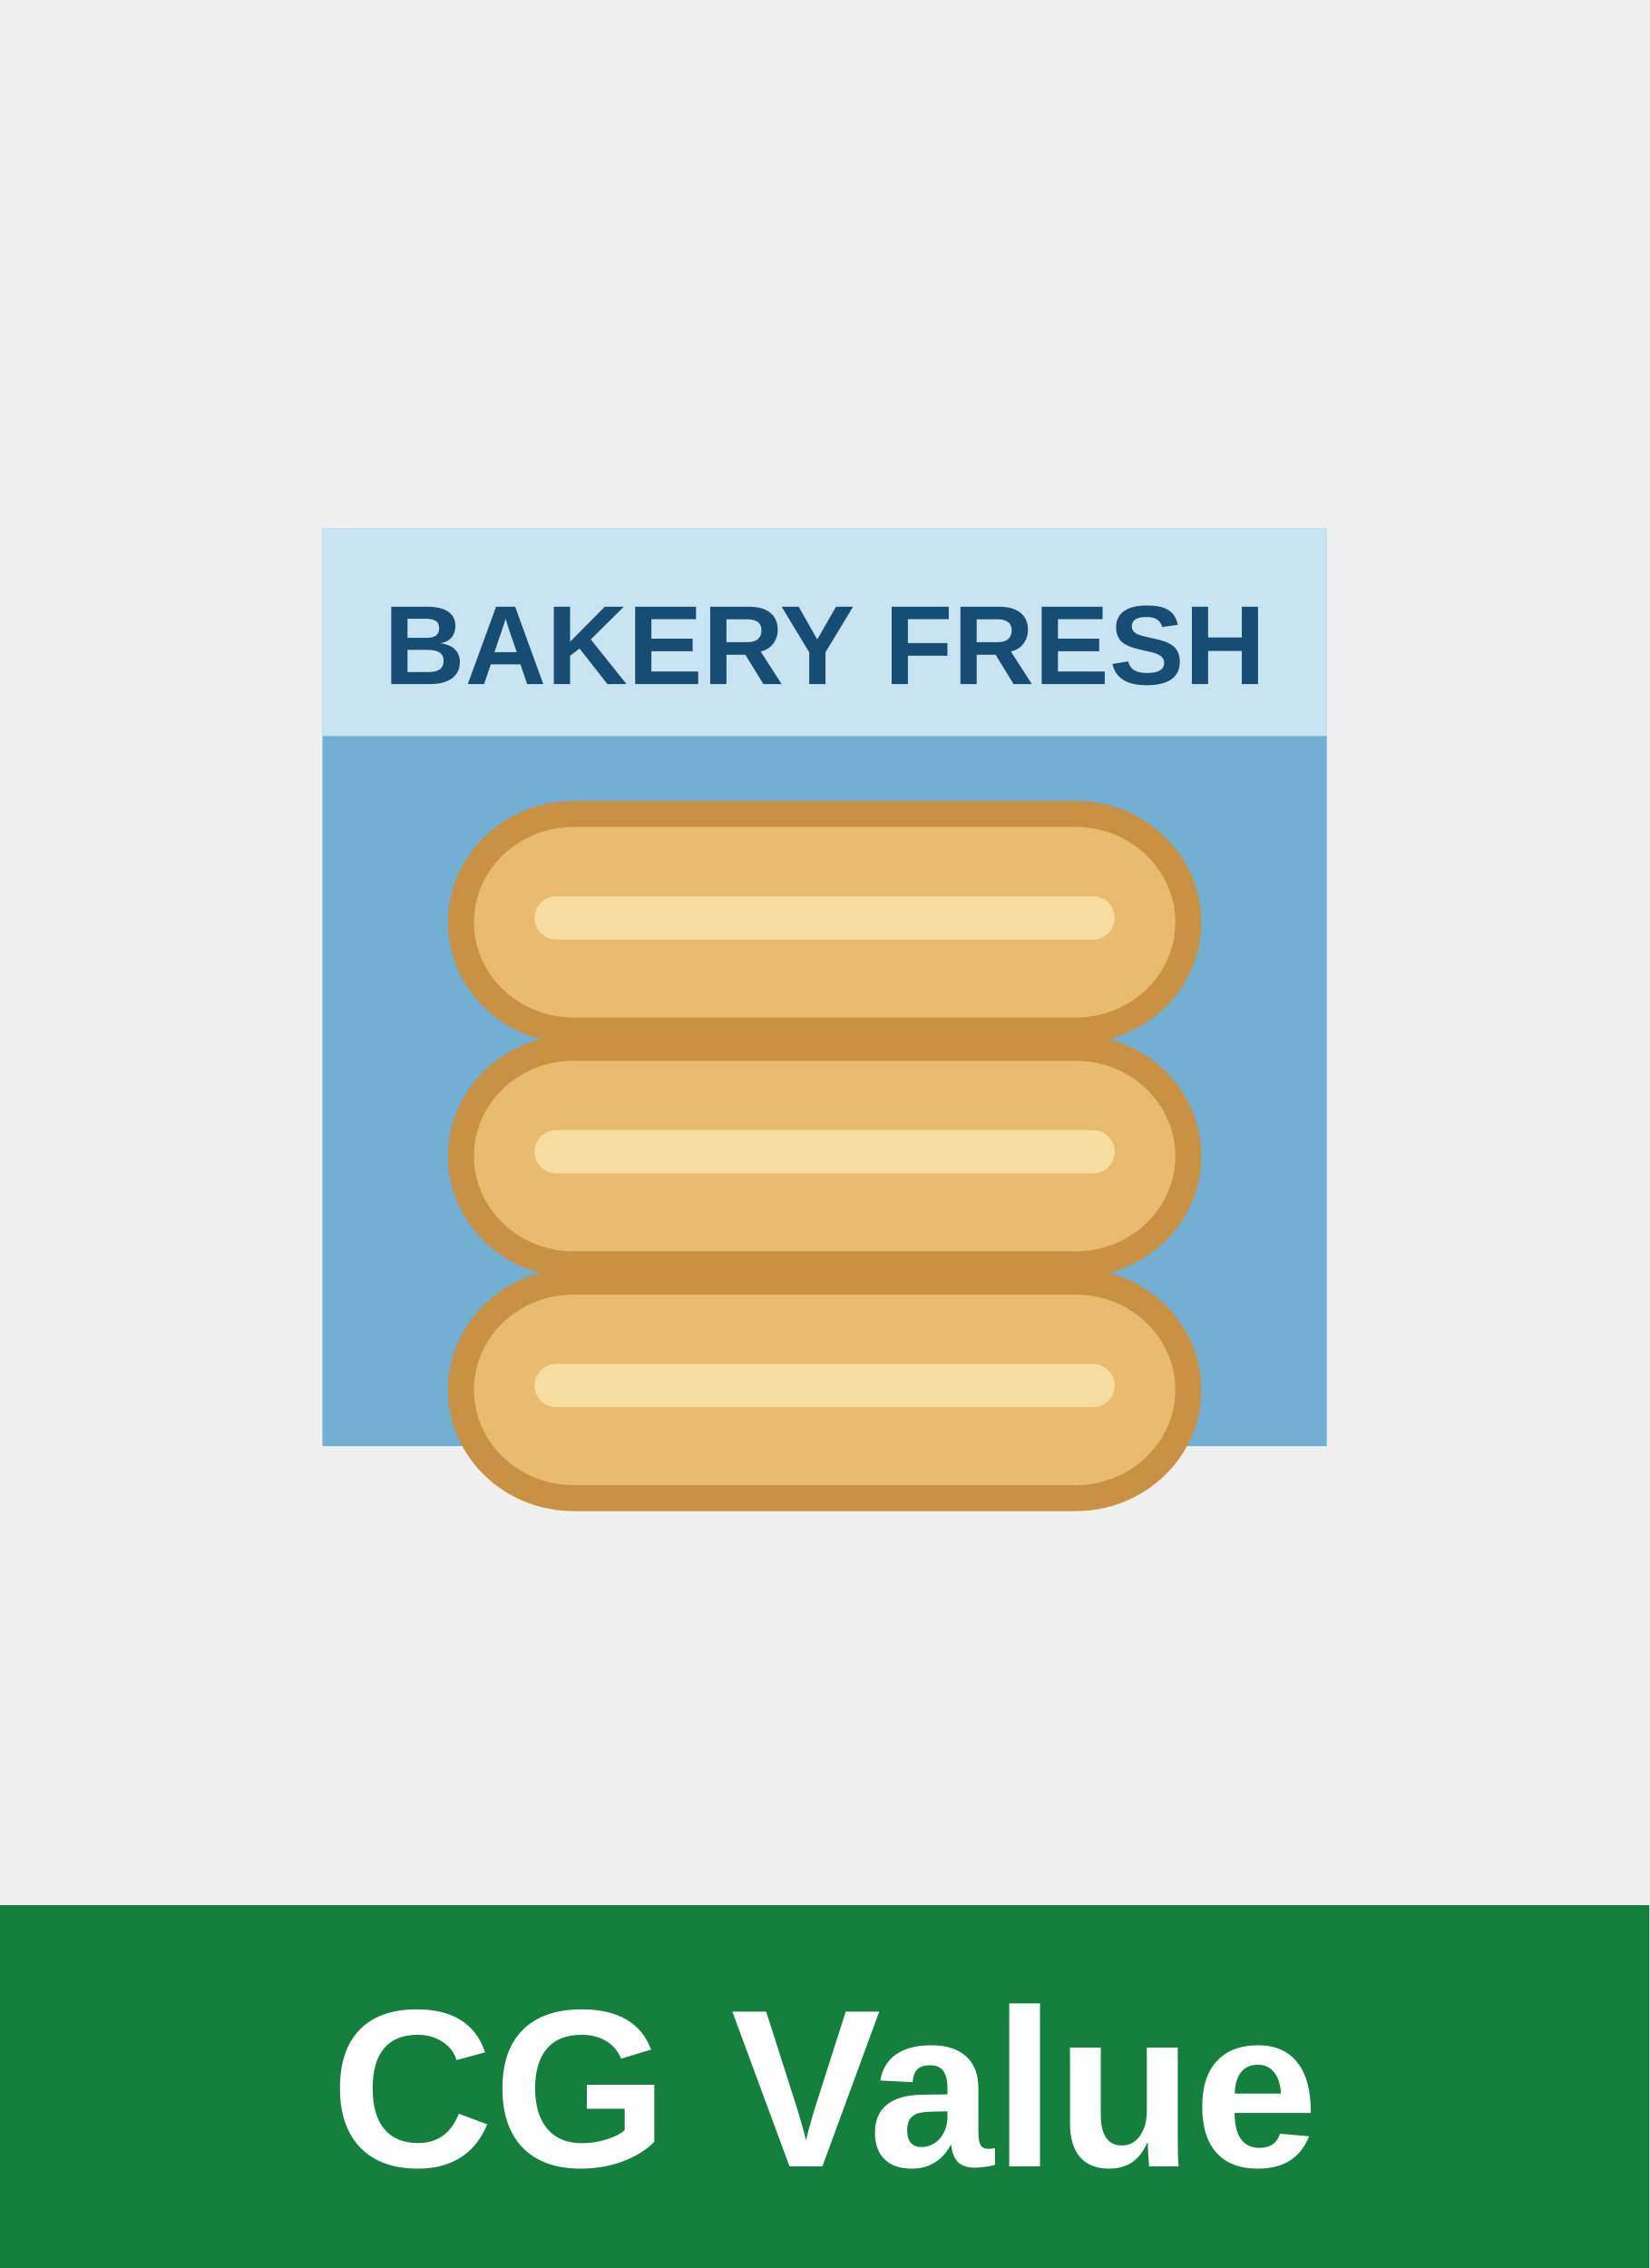
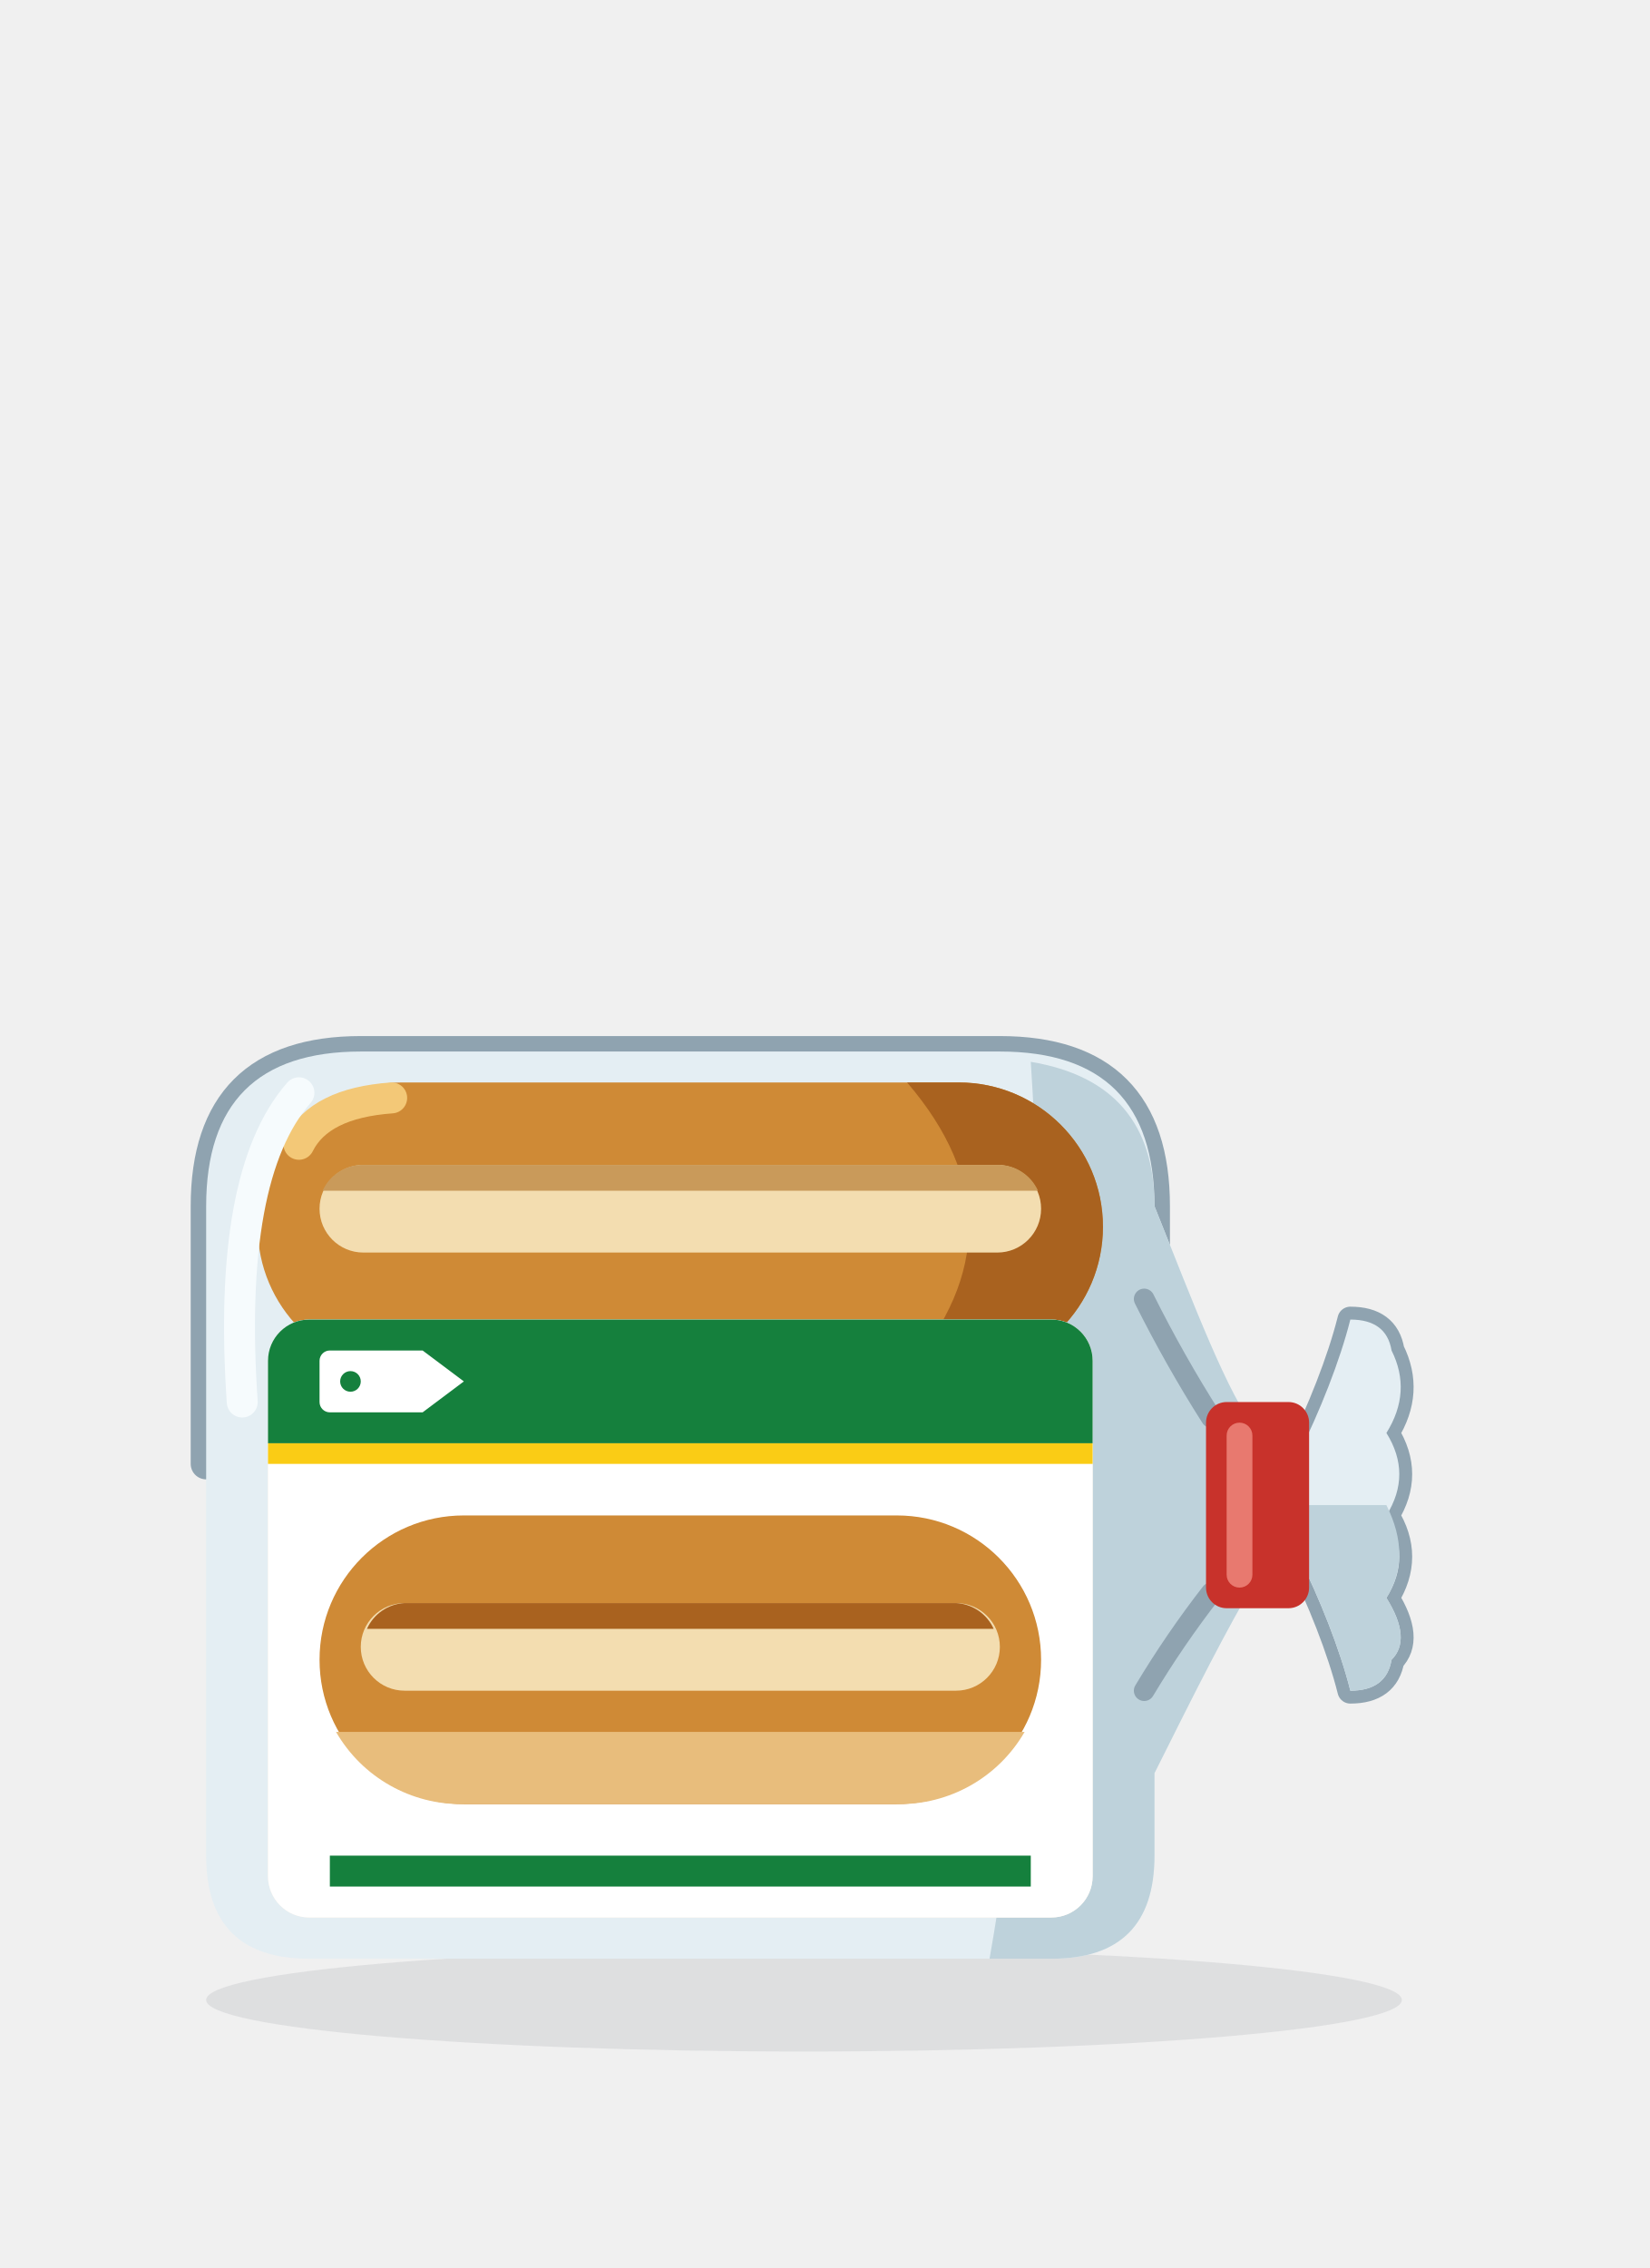
<svg xmlns="http://www.w3.org/2000/svg" viewBox="0 0 160 220">
-   <g transform="translate(80 0) scale(0.84) translate(-80 0)">
-     <path d="M22 61h116v106H22z" fill="#4e9cc9" opacity=".78" />
-     <path d="M22 61h116v24H22z" fill="#e9f6ff" opacity=".72" />
-     <text x="80" y="79" text-anchor="middle" font-family="Arial, sans-serif" font-size="13" font-weight="700" fill="#174d72">BAKERY FRESH</text>
-     <g fill="#e8bb70" stroke="#c99144" stroke-width="3">
-       <rect x="38" y="94" width="84" height="25" rx="13" />
-       <rect x="38" y="121" width="84" height="25" rx="13" />
-       <rect x="38" y="148" width="84" height="25" rx="13" />
-     </g>
-     <path d="M49 106h62m-62 27h62m-62 27h62" stroke="#f7dc9f" stroke-width="5" stroke-linecap="round" />
+   <g id="item">
+     <ellipse cx="78" cy="194" rx="58" ry="5" fill="#0f172a" opacity="0.08" />
+     <path d="M126 141C128 137 130 132 131 128Q134.5 128 135 131Q137 135 134.5 139Q137 143 134.5 147Q137 151 134.5 155Q137 159 135 161Q134.5 164 131 164C130 160 128 155 126 151z" fill="#8fa3b0" stroke="#8fa3b0" stroke-width="2.5" stroke-linejoin="round" />
+     <path d="M126 141C128 137 130 132 131 128Q134.5 128 135 131Q137 135 134.5 139Q137 143 134.5 147Q137 151 134.5 155Q137 159 135 161Q134.5 164 131 164C130 160 128 155 126 151z" fill="#e4eef3" />
+     <path d="M126 146H134.5Q137 151 134.5 155Q137 159 135 161Q134.5 164 131 164C130 160 128 155 126 151z" fill="#bed2db" />
+     <path d="M20 142V117Q20 102 35 102H97Q112 102 112 117V142z" fill="#8fa3b0" stroke="#8fa3b0" stroke-width="3" stroke-linejoin="round" />
+     <path d="M20 180V117Q20 102 35 102H97Q112 102 112 117C116 127 119 135 122 139V153C119 158 116 164 112 172V180Q112 190 102 190H30Q20 190 20 180z" fill="#e4eef3" />
+     <path d="M100 103Q112 105 112 117C116 127 119 135 122 139V153C119 158 116 164 112 172V180Q112 190 102 190H96Q103 150 100 103z" fill="#bed2db" />
+     <path d="M111 126Q114 132 117.5 137.5M111 164Q114 159 117.5 154.5" fill="none" stroke="#8fa3b0" stroke-width="2" stroke-linecap="round" />
+     <path d="M39 105H93A14 14 0 0 1 93 133H39A14 14 0 0 1 39 105z" fill="#cf8a36" />
+     <path d="M93 105A14 14 0 0 1 93 133H88Q100 119 88 105z" fill="#a9621f" />
+     <rect x="31" y="113" width="70" height="8.5" rx="4.25" fill="#f3ddb0" />
+     <path d="M35 113H97A4.25 4.25 0 0 1 100.7 115.5H31.3A4.25 4.25 0 0 1 35 113z" fill="#c99a5a" />
+     <path d="M29 111Q31 107 38 106.5" fill="none" stroke="#f3c877" stroke-width="3" stroke-linecap="round" />
+     <path d="M23.5 136Q22 114 29 106" fill="none" stroke="#f6fbfd" stroke-width="3" stroke-linecap="round" />
+     <rect x="117" y="136" width="10" height="20" rx="2" fill="#c8322b" />
+     <rect x="119" y="138" width="2.5" height="16" rx="1.25" fill="#e8796f" />
  </g>
-   <g>
-     <rect x="0" y="184.8" width="160" height="35.2" fill="#15803d" />
-     <text x="80" y="210.144" text-anchor="middle" font-family="Arial,Helvetica,sans-serif" font-weight="bold" font-size="21.824" fill="#ffffff">CG Value</text>
+   <g id="label">
+     <rect x="26" y="128" width="80" height="58" rx="4" fill="#f7efe2" />
+   </g>
+   <g id="brand-cg">
+     <rect x="26" y="128" width="80" height="58" rx="4" fill="#ffffff" />
+     <path d="M30 128h72a4 4 0 0 1 4 4v8H26v-8a4 4 0 0 1 4-4z" fill="#15803d" />
+     <path d="M26 140h80v2H26z" fill="#facc15" />
+     <path d="M32 131h9l4 3-4 3h-9a1 1 0 0 1-1-1v-4a1 1 0 0 1 1-1z" fill="#ffffff" />
+     <circle cx="34" cy="134" r="1" fill="#15803d" />
+     <path d="M45 147H87A14 14 0 0 1 87 175H45A14 14 0 0 1 45 147z" fill="#cf8a36" />
+     <path d="M32.6 168H99.4A14 14 0 0 1 87 175H45A14 14 0 0 1 32.6 168z" fill="#e8bd7c" />
+     <rect x="35" y="155.5" width="62" height="8.5" rx="4.25" fill="#f3ddb0" />
+     <path d="M39.25 155.5H92.75A4.25 4.25 0 0 1 96.4 158H35.6A4.25 4.25 0 0 1 39.25 155.5z" fill="#a9621f" />
+     <path d="M32 180h68v3H32z" fill="#15803d" />
  </g>
</svg>
